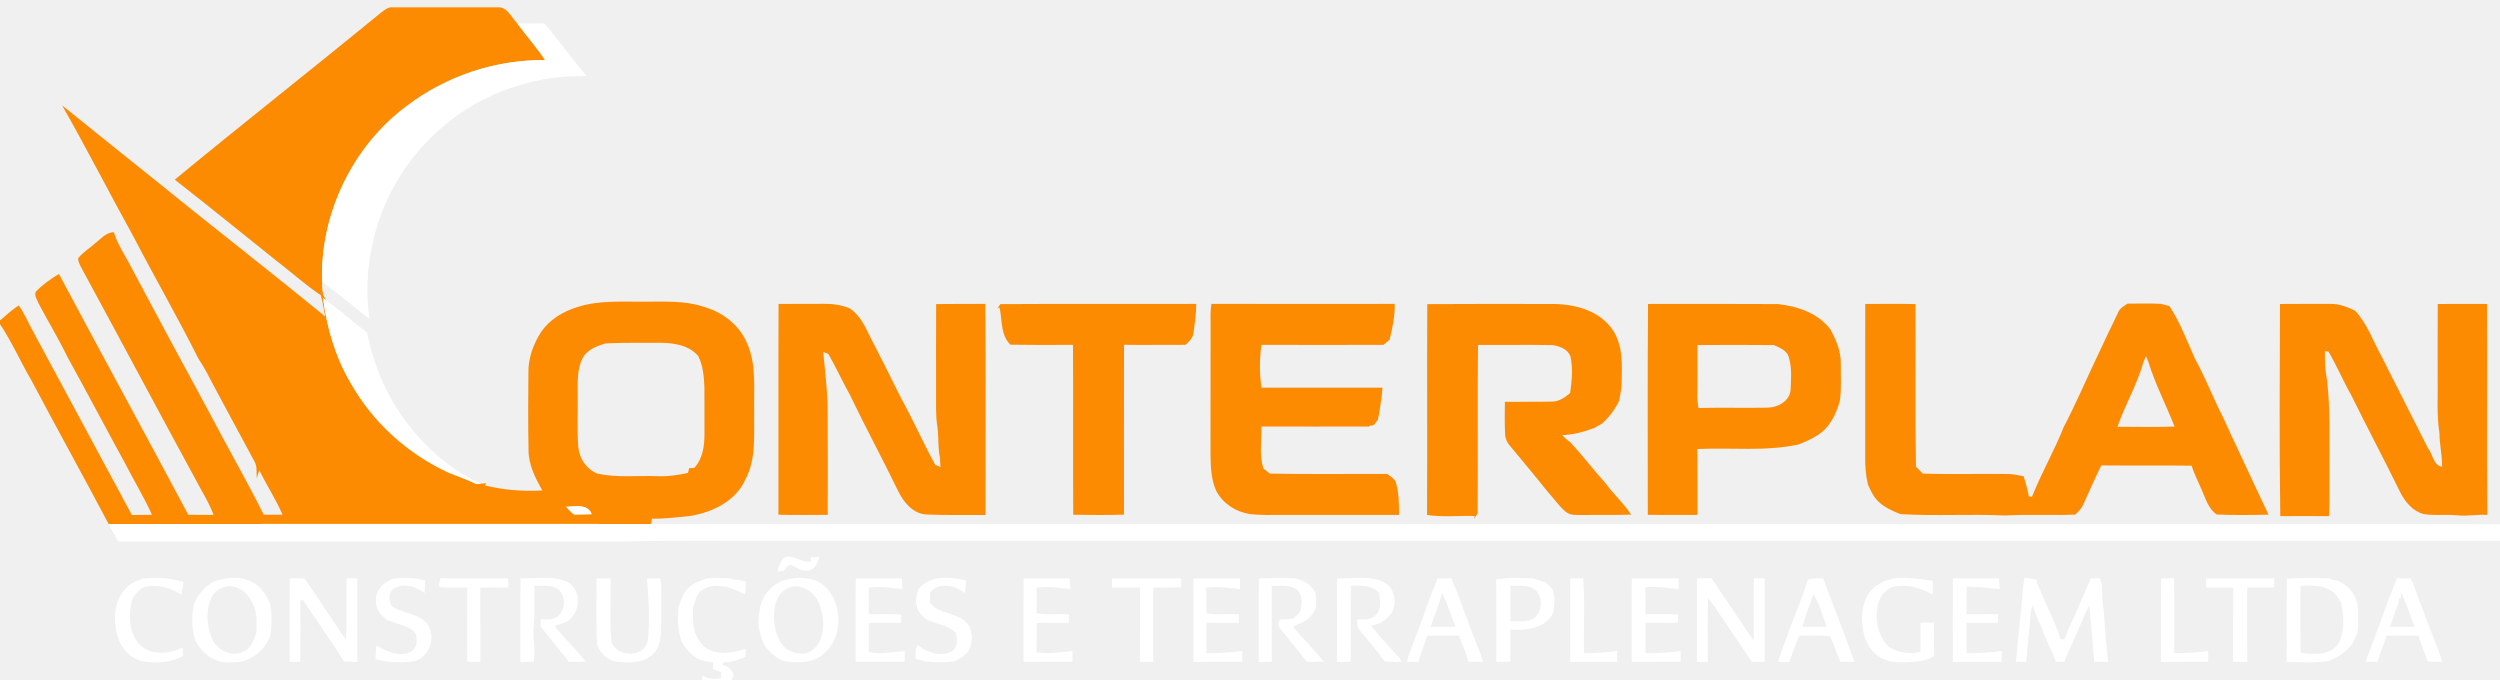
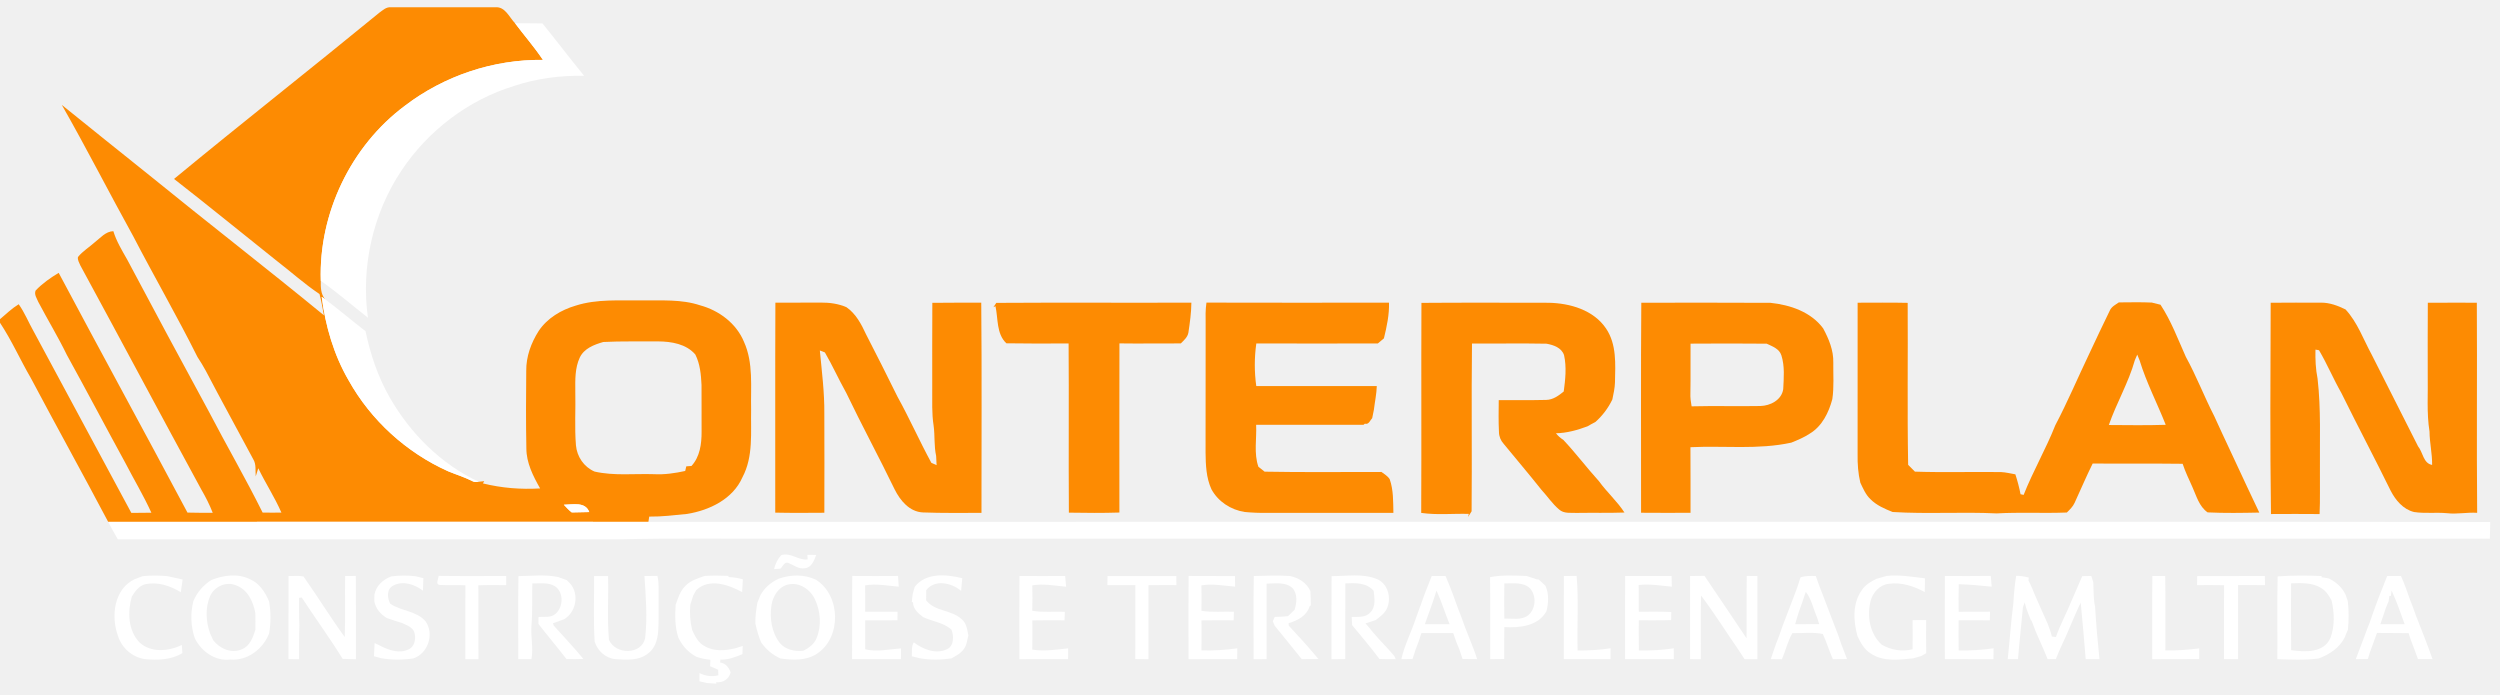
- <svg xmlns="http://www.w3.org/2000/svg" width="100%" height="100%" viewBox="0 0 1222 332" version="1.1" xml:space="preserve" style="fill-rule:evenodd;clip-rule:evenodd;stroke-linejoin:round;stroke-miterlimit:2;">
+ <svg xmlns="http://www.w3.org/2000/svg" width="1227pt" height="341pt" viewBox="0 0 1227 341" version="1.1" xml:space="preserve" style="fill-rule:evenodd;clip-rule:evenodd;stroke-linejoin:round;stroke-miterlimit:2;">
  <g id="_-fd8b02ff">
    <path d="M186.14,6.26C187.86,5.03 189.59,3.33 191.89,3.57C208.94,3.57 226,3.56 243.05,3.57C247.93,3.12 249.93,8.49 252.8,11.43C257.3,17.46 262.3,23.13 266.47,29.4C242.18,29.09 218.01,37.18 198.72,51.91C172.2,71.65 156.35,104.79 157.44,137.8C157.37,140.95 157.43,144.29 159.52,146.86L157.89,145.7C159.73,160.04 163.84,174.22 171.16,186.77C182.1,206.35 199.52,222.15 219.97,231.32C223.92,232.95 228.03,234.21 231.85,236.15C232.79,236.73 233.91,236.61 234.95,236.45C235.63,236.38 236.99,236.23 237.67,236.16L237,237.25C246.19,239.54 255.64,240.28 265.09,239.72C261.65,233.66 258.33,227.16 258.34,220.02C258.09,207.36 258.16,194.68 258.28,182.01C258.19,175.03 260.67,168.25 264.4,162.42C268.6,156.15 275.41,152.1 282.54,150C293.05,146.64 304.2,147.59 315.06,147.45C324.61,147.55 334.43,146.78 343.64,149.86C352.9,152.36 361.41,158.72 365.13,167.74C369.87,178.18 368.38,189.91 368.65,201.03C368.41,212.15 369.84,224.03 364.4,234.23C359.73,244.95 348.18,250.48 337.19,252.24C331.02,252.84 324.85,253.62 318.64,253.55C318.54,254.19 318.34,255.48 318.24,256.12C229.86,256.11 141.48,256.06 53.1,256.14C40.62,232.53 27.66,209.17 15.15,185.57C9.93,176.62 5.75,167.07 0,158.42L0,155.03L0.01,156.65C2.99,154.13 5.82,151.36 9.18,149.32C12.12,153.44 13.99,158.19 16.48,162.58C32.5,192.29 48.46,222.01 64.46,251.73C67.74,251.71 71.02,251.71 74.29,251.64C70.49,243.25 65.72,235.36 61.51,227.18C51.86,209.54 42.5,191.75 32.79,174.15C28.5,165.32 23.39,156.93 18.82,148.24C18.12,146.5 16.65,144.53 17.48,142.6C20.76,139.14 24.72,136.36 28.81,133.92C49.71,173.23 71.11,212.27 92.01,251.58C96.14,251.68 100.27,251.71 104.4,251.67C102.87,247.71 100.93,243.93 98.81,240.27C78.87,203.64 59.29,166.82 39.38,130.18C38.87,128.88 37.96,127.57 38.27,126.12C40.62,123.24 43.87,121.29 46.61,118.83C49.37,116.69 51.86,113.59 55.63,113.46C57.15,118.41 59.84,122.86 62.39,127.33C75.57,152.22 88.94,177 102.38,201.76C111.06,218.45 120.53,234.72 128.89,251.57C131.96,251.62 135.03,251.63 138.11,251.58C134.85,244.05 130.3,237.19 126.76,229.81L125.51,233.81C125.25,230.93 125.87,227.85 124.23,225.28C116.54,210.87 108.62,196.58 101.06,182.09C99.81,179.73 98.38,177.47 96.93,175.23C86.93,155.21 75.7,135.82 65.39,115.95C53.54,94.54 42.46,72.72 30.33,51.48C44.57,62.99 58.87,74.47 73.18,85.91C101.62,109.06 130.63,131.49 158.97,154.74C158.29,151.26 157.75,147.74 156.81,144.31C149.46,139.41 142.9,133.46 135.91,128.09C119.07,114.68 102.4,101.04 85.42,87.82C118.74,60.32 152.74,33.65 186.14,6.26M284.53,175.54C282.15,180.66 282.32,186.46 282.36,191.99C282.57,200.83 281.96,209.71 282.67,218.52C283.17,224.15 286.58,229.19 291.81,231.44C301.38,233.62 311.25,232.41 320.97,232.73C326.14,233.01 331.26,232.26 336.29,231.15C336.43,230.58 336.71,229.45 336.84,228.88C337.48,228.84 338.74,228.74 339.37,228.7C343.53,224.2 344.36,217.86 344.34,211.98C344.28,204.32 344.38,196.66 344.31,189C344.08,183.89 343.6,178.64 341.27,174C336.79,168.78 329.57,167.62 323.05,167.56C314.07,167.65 305.08,167.39 296.1,167.85C291.62,169.14 286.64,171 284.53,175.54M276.72,247.72C277.97,249.02 279.16,250.41 280.61,251.5C283.48,251.41 286.34,251.41 289.21,251.32C287.28,246.07 281,247.68 276.72,247.72Z" style="fill:rgb(253,139,2);fill-rule:nonzero;" />
    <path d="M380.56,148.56C388.02,148.55 395.49,148.57 402.95,148.51C407.19,148.47 411.51,149.07 415.43,150.77C420.08,153.98 422.76,159.13 425.08,164.13C430.3,174.23 435.4,184.41 440.44,194.61C446.35,205.27 451.28,216.44 457.1,227.14C457.75,227.43 459.04,228.01 459.68,228.31C459.63,227.17 459.52,224.91 459.46,223.78C458.36,218.86 458.91,213.79 458.21,208.83C457.28,202.94 457.59,196.96 457.54,191.02C457.57,176.89 457.48,162.76 457.59,148.63C465.59,148.53 473.6,148.57 481.6,148.54C481.91,182.93 481.7,217.33 481.71,251.72C472.13,251.72 462.53,251.87 452.95,251.5C446.37,251.2 441.81,245.65 439.09,240.19C431.39,224.28 422.96,208.73 415.32,192.79C411.66,186.28 408.61,179.43 404.86,172.98C404.24,172.74 403,172.26 402.38,172.02C403.35,182.32 404.68,192.61 404.58,202.98C404.64,219.2 404.64,235.43 404.59,251.66C396.56,251.71 388.52,251.79 380.49,251.6C380.54,217.26 380.41,182.91 380.56,148.56Z" style="fill:rgb(253,139,2);fill-rule:nonzero;" />
    <path d="M488.98,148.65C520.9,148.44 552.82,148.66 584.73,148.54C584.69,153.49 583.99,158.4 583.26,163.29C582.86,165.52 581.05,167.03 579.54,168.55C569.5,168.51 559.46,168.69 549.42,168.54C549.35,196.21 549.4,223.88 549.4,251.55C541.14,251.82 532.86,251.75 524.6,251.61C524.41,223.93 524.67,196.24 524.47,168.56C514.28,168.63 504.1,168.66 493.92,168.49C488.96,163.78 489.94,156.39 488.57,150.26L487.54,150.81C488.02,150.09 488.5,149.37 488.98,148.65Z" style="fill:rgb(253,139,2);fill-rule:nonzero;" />
    <path d="M592.13,148.52C622,148.6 651.86,148.58 681.72,148.54C681.9,154.48 680.62,160.32 679.23,166.06C678.22,166.89 677.23,167.72 676.25,168.56C656.36,168.62 636.48,168.62 616.6,168.56C615.62,175.51 615.61,182.54 616.58,189.49C636.3,189.49 656.01,189.48 675.73,189.49C675.62,193.4 674.76,197.22 674.31,201.09C674,202.46 673.72,203.84 673.48,205.22C672.42,206.32 671.79,208.53 669.89,207.94C669.72,208.07 669.38,208.34 669.21,208.48C651.64,208.5 634.08,208.54 616.51,208.48C616.85,215.32 615.31,222.49 617.62,229.08C618.63,229.87 619.65,230.68 620.67,231.49C639.78,231.87 658.91,231.59 678.04,231.64C679.45,232.72 681.1,233.64 682.07,235.2C683.93,240.49 683.75,246.17 683.88,251.7C663.25,251.71 642.62,251.71 621.99,251.71C618.27,251.79 614.56,251.63 610.87,251.28C604.07,250.21 597.88,246.21 594.57,240.12C591.97,234.45 591.76,228.13 591.69,222C591.7,201.01 591.69,180.02 591.73,159.03C591.67,155.52 591.6,152 592.13,148.52Z" style="fill:rgb(253,139,2);fill-rule:nonzero;" />
    <path d="M697.64,148.65C718.45,148.49 739.27,148.58 760.08,148.6C770.55,148.79 782.15,152.14 788.26,161.25C793.52,169.05 792.82,178.77 792.63,187.72C792.54,190.55 791.91,193.31 791.34,196.07C789.32,200.28 786.51,204.02 783.01,207.11C781.71,207.78 780.42,208.48 779.18,209.23C774.19,211.09 769.02,212.55 763.65,212.65C764.67,213.93 765.88,215.01 767.29,215.9C773.41,222.41 778.78,229.58 784.79,236.2C788.66,241.56 793.68,245.99 797.29,251.55C789.54,251.83 781.78,251.61 774.03,251.74C771.05,251.6 767.61,252.23 765.2,250.05C761.88,247.27 759.5,243.59 756.57,240.44C750.5,232.79 744.16,225.35 737.97,217.79C736.53,216.21 735.71,214.15 735.69,212.02C735.41,206.81 735.54,201.6 735.58,196.39C743.32,196.32 751.07,196.48 758.81,196.28C762.2,196.24 764.98,194.2 767.48,192.13C768.28,186.25 768.94,180.13 767.63,174.28C766.37,170.61 762.49,169.32 759.03,168.69C746.83,168.45 734.64,168.69 722.45,168.61C722.12,196.05 722.51,223.5 722.26,250.95C721.66,251.85 721.09,252.78 720.53,253.7L720.89,252.22C713.11,252 705.25,252.85 697.53,251.73C697.7,217.37 697.49,183.01 697.64,148.65Z" style="fill:rgb(253,139,2);fill-rule:nonzero;" />
    <path d="M805.55,148.58C826.69,148.59 847.85,148.48 868.99,148.63C878.62,149.64 888.83,153.08 894.8,161.16C897.57,166.31 899.95,171.98 899.78,177.96C899.71,183.92 900.19,189.95 899.31,195.87C897.58,202.46 894.26,209.24 888.2,212.84C885.39,214.71 882.27,216 879.16,217.25C862.88,220.8 846.16,218.68 829.67,219.49C829.74,230.22 829.7,240.95 829.71,251.68C821.62,251.67 813.53,251.78 805.44,251.66C805.47,217.3 805.28,182.94 805.55,148.58M829.72,168.66C829.63,176.77 829.81,184.87 829.65,192.98C829.55,195.15 829.85,197.3 830.24,199.43C841.48,199.13 852.73,199.48 863.97,199.27C868.92,199.15 874.44,196.3 875.21,190.98C875.47,185.48 876.01,179.76 874.31,174.43C873.3,171.15 869.87,170 867.1,168.68C854.64,168.56 842.18,168.57 829.72,168.66Z" style="fill:rgb(253,139,2);fill-rule:nonzero;" />
    <path d="M911.72,148.57C919.91,148.58 928.1,148.44 936.29,148.64C936.46,175.14 936.04,201.66 936.52,228.15C937.62,229.26 938.73,230.37 939.85,231.48C953.91,231.95 968,231.5 982.07,231.69C984.46,231.8 986.78,232.39 989.14,232.8C990.18,236 991.05,239.25 991.68,242.56C992.06,242.64 992.82,242.81 993.2,242.9C997.8,231.25 1004.14,220.37 1008.74,208.72C1014.71,197.4 1019.68,185.59 1025.2,174.06C1028.58,166.81 1032.01,159.58 1035.51,152.39C1036.35,150.49 1038.29,149.55 1039.92,148.42C1045.31,148.39 1050.72,148.25 1056.12,148.5C1057.54,148.85 1058.93,149.2 1060.38,149.56C1065.61,157.5 1068.94,166.5 1072.81,175.14C1077.98,184.53 1081.81,194.61 1086.71,204.15C1092,215.82 1097.56,227.35 1102.91,238.99C1104.88,243.19 1106.88,247.37 1108.86,251.57C1100.41,251.74 1091.94,251.89 1083.5,251.48C1079.31,248.55 1078.03,243.45 1076.03,239.04C1074.37,235.27 1072.52,231.56 1071.24,227.63C1056.52,227.43 1041.8,227.65 1027.09,227.49C1023.93,233.84 1021.19,240.38 1018.21,246.81C1017.36,248.68 1015.85,250.12 1014.41,251.54C1002.94,252 991.44,251.33 979.98,251.98C962.97,251.16 945.9,252.34 928.89,251.29C924.98,249.72 920.99,248.02 917.99,244.97C915.65,242.76 914.4,239.74 913.05,236.89C911.96,232.33 911.63,227.65 911.71,222.97C911.75,198.17 911.68,173.37 911.72,148.57M1048.96,174.04C1048.67,174.72 1048.08,176.08 1047.79,176.76C1044.68,187.83 1038.77,197.78 1035.01,208.6C1044.32,208.65 1053.63,208.81 1062.94,208.5C1058.75,197.91 1053.45,187.75 1050.11,176.85C1049.71,175.91 1049.35,174.98 1048.96,174.04Z" style="fill:rgb(253,139,2);fill-rule:nonzero;" />
    <path d="M1114.45,148.59C1122.63,148.55 1130.82,148.5 1139.01,148.54C1143.3,148.47 1147.39,150.01 1151.19,151.88C1157.05,158.21 1159.91,166.5 1163.98,173.97C1171.55,189.01 1179.15,204.04 1186.78,219.05C1189.22,222.03 1189.32,227.41 1193.68,228.18C1193.78,222.67 1192.43,217.29 1192.41,211.8C1190.92,202.61 1191.74,193.23 1191.53,183.96C1191.55,172.17 1191.46,160.38 1191.57,148.59C1199.59,148.6 1207.61,148.51 1215.63,148.57C1215.83,182.94 1215.49,217.32 1215.79,251.69C1210.83,251.36 1205.89,252.47 1200.96,251.87C1195.59,251.38 1190.15,252.12 1184.82,251.3C1179.47,250.01 1175.69,245.45 1173.3,240.76C1165.43,224.71 1157.04,208.92 1149.15,192.89C1145.22,186.02 1142.19,178.68 1138.16,171.88C1137.73,171.81 1136.86,171.66 1136.43,171.59C1136.32,176.35 1136.51,181.13 1137.46,185.81C1139.19,200.81 1138.49,215.91 1138.62,230.97C1138.54,238.08 1138.78,245.2 1138.45,252.3C1130.5,252.24 1122.55,252.23 1114.6,252.29C1114.09,217.74 1114.36,183.15 1114.45,148.59Z" style="fill:rgb(253,139,2);fill-rule:nonzero;" />
  </g>
  <g id="_-08070aff">
    <path d="M252.8,11.43C257.27,11.43 261.75,11.42 266.23,11.49C273.14,19.99 279.74,28.74 286.69,37.21C275.1,36.98 263.45,38.47 252.43,42.14C229.83,49.02 210.01,64.17 196.97,83.81C183.01,104.81 177.1,130.98 180.58,155.95C172.89,149.89 165.44,143.47 157.44,137.8C156.35,104.79 172.2,71.65 198.72,51.91C218.01,37.18 242.18,29.09 266.47,29.4C262.3,23.13 257.3,17.46 252.8,11.43Z" style="fill:white;fill-rule:nonzero;" />
    <path d="M157.89,145.7L159.52,146.86C166.31,151.87 172.69,157.41 179.4,162.54C181.77,173.82 185.47,184.91 191.2,194.94C201.27,212.61 216.42,227.82 234.95,236.45C233.91,236.61 232.79,236.73 231.85,236.15C228.03,234.21 223.92,232.95 219.97,231.32C199.52,222.15 182.1,206.35 171.16,186.77C163.84,174.22 159.73,160.04 157.89,145.7Z" style="fill:white;fill-rule:nonzero;" />
    <path d="M276.72,247.72C281,247.68 287.28,246.07 289.21,251.32C286.34,251.41 283.48,251.41 280.61,251.5C279.16,250.41 277.97,249.02 276.72,247.72Z" style="fill:white;fill-rule:nonzero;" />
    <path d="M53.1,256.14C141.48,256.06 229.86,256.11 318.24,256.12C475.51,256.1 632.78,256.12 790.05,256.11C934.1,256.17 1078.16,256 1222.21,256.19C1222.16,258.92 1222.13,261.65 1222.03,264.38C943.69,264.37 665.35,264.37 387.01,264.38C358.99,264.52 330.95,264.02 302.94,264.72C221.23,264.68 139.52,264.72 57.81,264.7C56.2,261.87 54.6,259.03 53.1,256.14Z" style="fill:white;fill-rule:nonzero;" />
    <path d="M383.48,272.44C388.2,271.03 391.83,275.16 396.4,274.56C396.37,274 396.29,272.88 396.26,272.32C397.7,272.32 399.16,272.32 400.61,272.36C399.6,274.99 398.39,278.52 395.12,278.87C392.04,279.49 389.55,277.34 386.89,276.26C384.86,275.65 384.21,278.05 383.01,279.11C382.24,279.17 380.7,279.28 379.92,279.33C380.49,276.75 381.66,274.36 383.48,272.44Z" style="fill:white;fill-rule:nonzero;" />
    <path d="M69.99,282.79C74.02,282.35 78.07,282.43 82.1,282.76C84.37,283.26 86.63,283.78 88.91,284.27L89.63,284.45C89.36,286.52 89.08,288.6 88.74,290.68C83.51,287.44 77.12,285.35 70.97,286.82C68.05,287.73 66.23,290.32 64.69,292.8C62.55,300.31 62.82,309.44 68.52,315.37C74.14,320.49 82.84,319.7 89.22,316.53C89.33,317.86 89.41,319.2 89.52,320.54C83.95,323.95 77.28,324.09 70.97,323.48C64.88,322.54 59.75,317.97 57.9,312.11C54.38,302.53 55.93,288.97 66.19,284.22C67.44,283.7 68.74,283.32 69.99,282.79Z" style="fill:white;fill-rule:nonzero;" />
    <path d="M103.83,284.62C109.77,282.3 116.74,281.31 122.64,284.26C127.3,286.22 130.17,290.67 132.06,295.15C132.97,300.33 132.98,305.68 132.09,310.86C129.12,318.54 121.45,324.4 113.01,323.71C105.57,324.6 98.76,319.69 95.59,313.2C93.6,307.31 93.4,301.06 94.9,295.04C96.7,290.7 99.85,287.09 103.83,284.62M103,292.84C100.66,298.55 101.06,305.19 103.14,310.93C103.65,312.02 104.14,313.13 104.65,314.24C107.85,318.37 113.65,320.94 118.68,318.66C122.66,317.14 124.15,312.84 125.34,309.13C125.39,306.38 125.38,303.62 125.32,300.88C124.3,295.33 121.6,289.37 115.92,287.32C111,285.15 104.98,287.95 103,292.84Z" style="fill:white;fill-rule:nonzero;" />
    <path d="M254.45,282.76C260.89,282.69 267.42,281.88 273.79,283.17C275.29,283.69 276.78,284.25 278.28,284.79L278.52,285.14C284.56,289.95 283.38,300.09 276.84,303.94C275.03,304.58 273.22,305.26 271.4,305.88C271.49,306.17 271.67,306.75 271.76,307.03C276.66,312.46 281.68,317.78 286.34,323.41C283.56,323.51 280.79,323.53 278.02,323.46C273.54,317.64 268.77,312.04 264.27,306.24C264.28,305.38 264.29,303.66 264.3,302.81C267.03,302.56 270.26,303.32 272.53,301.36C276.52,298.12 276.83,290.75 272.4,287.75C269.09,285.68 264.97,286.46 261.27,286.33C261.04,293.21 261.45,300.1 260.84,306.96C260.43,312.48 261.83,318 260.84,323.5C258.68,323.5 256.53,323.51 254.37,323.52C254.38,309.93 254.23,296.34 254.45,282.76Z" style="fill:white;fill-rule:nonzero;" />
    <path d="M291.58,282.72L298.43,282.72C298.73,293.15 297.93,303.62 298.89,314.02C302,321.41 315.07,321.55 316.66,313.01C317.78,302.97 316.97,292.78 316.28,282.72C318.4,282.72 320.52,282.7 322.65,282.65C323.58,286.39 323.16,290.26 323.23,294.07C323.16,299.36 323.41,304.65 323.03,309.93C322.71,314.08 321.39,318.48 317.77,320.93C313.29,324.36 307.34,323.85 302.05,323.51C297.21,323.04 293.26,319.45 291.85,314.88C291.19,304.18 291.66,293.43 291.58,282.72Z" style="fill:white;fill-rule:nonzero;" />
    <path d="M448.95,288.01C454.45,280.92 464.53,281.85 472.29,283.79C472.12,285.86 471.9,287.92 471.71,290C467.05,286.02 458.81,284.18 454.57,289.67C454.58,291.32 454.57,292.98 454.56,294.64C458.83,300.26 467.12,299.22 472.05,303.97C473.88,305.52 474.6,307.89 474.93,310.18C475.01,310.6 475.18,311.45 475.27,311.87C474.7,313.97 474.59,316.28 473.32,318.13C471.88,320.53 469.28,321.81 466.94,323.15C461.7,323.92 456.3,323.99 451.09,323C449.91,322.67 448.72,322.37 447.54,322.1C447.68,319.81 447.22,317.31 448.49,315.26C452.93,318.67 459.27,321.22 464.69,318.68C468.32,317.08 468.15,312.24 467.02,309.09C463.19,305.55 457.67,305.03 453.1,302.89C450.7,301.07 448.15,298.89 448.09,295.61L447.53,295.46C447.66,294.02 447.78,292.59 448.04,291.17C448.35,290.12 448.66,289.07 448.95,288.01Z" style="fill:white;fill-rule:nonzero;" />
    <path d="M615.37,282.71C621.28,282.59 627.2,282.28 633.11,282.71C637.4,283.6 641.27,285.98 643.13,290.1C643.31,292.42 643.32,294.76 643.35,297.1C643.2,297.22 642.89,297.46 642.74,297.59C641.38,302.23 636.76,304.62 632.43,305.86C632.46,306.16 632.51,306.78 632.53,307.09C635.56,310.5 638.78,313.75 641.76,317.22C643.52,319.3 645.35,321.33 647.08,323.45C644.35,323.51 641.61,323.51 638.88,323.5C634.5,318.02 630.1,312.57 625.65,307.16C625.33,306.41 625.01,305.66 624.7,304.92C625.01,304.2 625.32,303.5 625.63,302.79C627.8,302.76 629.97,302.61 632.14,302.42C633.25,301.4 634.35,300.34 635.41,299.25C636.43,295.74 636.97,291.5 634.3,288.57C630.83,285.51 625.87,286.39 621.64,286.45C621.69,298.8 621.66,311.15 621.66,323.5C619.53,323.51 617.4,323.52 615.28,323.55C615.28,309.94 615.11,296.32 615.37,282.71Z" style="fill:white;fill-rule:nonzero;" />
    <path d="M653.54,282.77C660.93,282.8 668.72,281.32 675.77,284.2C681.27,286.43 683.05,293.62 680.67,298.71C679.53,301.18 677.23,302.78 675.12,304.37C673.48,304.9 671.83,305.45 670.19,305.96C670.63,306.47 671.52,307.5 671.96,308.01C672.55,308.74 673.15,309.47 673.74,310.21C677.12,314.25 680.93,317.9 684.31,321.95C684.48,322.34 684.82,323.13 685,323.52C682.33,323.52 679.67,323.52 677.02,323.43C672.79,317.71 668.12,312.31 663.62,306.81C663.53,305.47 663.47,304.13 663.43,302.79C666.54,302.71 670.3,303.21 672.57,300.54C675.39,297.75 674.57,293.55 674.2,290.01C670.76,285.88 665.17,286.11 660.3,286.33C660.2,298.72 660.32,311.1 660.25,323.48C657.99,323.5 655.73,323.52 653.48,323.55C653.54,309.96 653.41,296.36 653.54,282.77Z" style="fill:white;fill-rule:nonzero;" />
    <path d="M1117.87,282.89C1125.03,282.39 1132.24,282.39 1139.42,282.72L1139.46,283.34C1140.63,283.47 1141.8,283.66 1142.98,283.9C1146.49,285.65 1149.55,288.26 1151.21,291.9C1151.53,292.92 1151.89,293.93 1152.28,294.94C1152.86,299.63 1152.81,304.38 1152.35,309.09C1151.79,310.31 1151.3,311.56 1150.81,312.81C1148.24,317.98 1143.21,321.24 1137.94,323.18C1131.24,324.08 1124.45,323.72 1117.72,323.53C1117.84,309.98 1117.53,296.43 1117.87,282.89M1124.46,286.3C1124.44,297.23 1124.35,308.17 1124.5,319.1C1131.3,320.08 1140.63,320.54 1143.85,312.95C1145.96,307.06 1145.71,300.67 1144.33,294.66C1143.06,292.39 1141.68,290.05 1139.37,288.71C1134.96,285.82 1129.48,286.15 1124.46,286.3Z" style="fill:white;fill-rule:nonzero;" />
    <path d="M141.62,282.71C144.05,282.79 146.55,282.44 148.94,282.91C155.85,292.71 162.13,302.97 169.2,312.66C169.56,302.68 169.22,292.69 169.39,282.7C171.14,282.7 172.89,282.7 174.64,282.68C174.72,296.31 174.69,309.94 174.68,323.56C172.5,323.51 170.34,323.48 168.17,323.38C161.86,313.11 154.69,303.38 148.12,293.28C147.78,293.31 147.11,293.37 146.77,293.4C146.83,297.93 146.72,302.47 146.94,307C146.67,312.51 146.88,318.03 146.77,323.54C145.04,323.52 143.31,323.5 141.59,323.5C141.62,309.9 141.56,296.31 141.62,282.71Z" style="fill:white;fill-rule:nonzero;" />
    <path d="M183.75,291.92C184.59,287.49 187.97,284.39 192.08,282.9C196.02,282.37 200.03,282.36 203.98,282.83C205.24,283.19 206.51,283.5 207.79,283.77C207.73,285.81 207.66,287.85 207.59,289.9C203.52,286.81 197.7,284.81 192.92,287.45C189.64,289.23 190.03,293.46 191.53,296.3C196.92,300.02 204.57,299.77 208.92,305.03C213.22,311.25 210.08,320.69 202.9,323.14C197.67,323.93 192.29,323.98 187.08,323.04C185.91,322.7 184.73,322.38 183.54,322.1C183.63,319.94 183.73,317.78 183.86,315.62C184.89,316.09 185.91,316.58 186.93,317.09C191.02,319.21 196.22,320.9 200.61,318.67C203.82,317.14 204.28,312.93 203.21,309.91C202.03,307.6 199.44,306.76 197.25,305.74C196.2,305.43 195.15,305.11 194.11,304.78C192.67,304.29 191.24,303.76 189.79,303.3C186.79,301.45 184.39,298.72 183.72,295.18C183.73,294.36 183.74,292.74 183.75,291.92Z" style="fill:white;fill-rule:nonzero;" />
    <path d="M215.71,287.09C213.53,286.57 215.29,284.13 215.25,282.64C226.31,282.8 237.37,282.69 248.44,282.7C248.45,284.19 248.45,285.69 248.46,287.18C243.9,287.18 239.34,287.09 234.78,287.26C234.85,299.35 234.77,311.43 234.82,323.52C232.67,323.5 230.53,323.5 228.39,323.52C228.39,311.43 228.33,299.34 228.42,287.26C224.19,287.05 219.94,287.3 215.71,287.09Z" style="fill:white;fill-rule:nonzero;" />
    <path d="M345.86,282.67C349.73,282.39 353.62,282.53 357.5,282.63L357.56,283.22C359.94,283.32 362.3,283.65 364.6,284.35C364.46,286.43 364.34,288.51 364.24,290.6C357.54,286.97 348.05,283.6 341.7,289.64C341.23,290.51 340.75,291.38 340.26,292.24C339.74,293.76 339.28,295.29 338.79,296.82C338.45,301 338.71,305.19 339.73,309.27C341.15,312.32 342.75,315.62 345.94,317.17C350.57,319.9 356.11,319.33 361.11,318.12C362.23,317.72 363.37,317.37 364.52,317.02C364.48,318.36 364.44,319.7 364.39,321.04C360.95,322.52 357.38,323.86 353.57,323.75C353.54,324.1 353.47,324.81 353.44,325.17C356.12,325.5 357.73,327.6 358.59,329.98C357.82,333.33 354.82,335.2 351.48,334.83L351.62,335.53C350.04,335.41 348.47,335.3 346.9,335.21C345.7,334.91 344.49,334.64 343.29,334.38C343.3,333.37 343.31,331.34 343.32,330.33C346.19,331.81 349.42,332.26 352.56,331.43C352.52,330.52 352.5,329.61 352.48,328.71C351.16,328.11 349.86,327.52 348.53,327C348.56,325.93 348.6,324.86 348.65,323.8C346.33,323.62 344.06,323.11 341.86,322.38C337.89,320.31 334.84,316.99 332.95,312.96C331.22,307.74 331.24,302.21 331.62,296.79C332.8,293.5 333.85,289.96 336.46,287.49C338.97,284.87 342.53,283.82 345.86,282.67Z" style="fill:white;fill-rule:nonzero;" />
    <path d="M382.09,284.07C388.08,281.93 394.88,281.74 400.65,284.66C412.71,292.42 413.04,313.04 400.9,320.88C395.64,324.33 389.06,324.03 383.1,323.19C379.23,321.49 375.96,318.74 373.56,315.27C372.28,312.31 371.44,309.19 370.75,306.04C370.64,302.62 371.13,299.23 371.71,295.88C372.22,294.64 372.69,293.39 373.2,292.16C375.17,288.51 378.36,285.81 382.09,284.07M386.87,286.87C382.19,287.91 379.33,292.53 378.65,297.01C377.67,303.39 378.7,310.41 382.76,315.6C385.54,318.89 390.07,319.84 394.2,319.39C397.06,318.06 399.76,316.01 400.87,312.94C403.31,306.94 402.67,299.93 399.97,294.13C397.72,289.31 392.31,285.59 386.87,286.87Z" style="fill:white;fill-rule:nonzero;" />
    <path d="M418.21,323.5C418.28,309.89 418.13,296.28 418.29,282.68C425.78,282.77 433.28,282.71 440.77,282.68C440.89,284.44 441.02,286.19 441.12,287.95C435.63,287.47 430.09,286.34 424.59,287.31C424.68,291.62 424.66,295.94 424.62,300.25C429.92,300.19 435.22,300.26 440.52,300.25C440.5,301.3 440.47,303.39 440.46,304.44C435.18,304.44 429.91,304.42 424.64,304.46C424.7,309.2 424.55,313.94 424.65,318.67C430.34,320.12 436.41,318.6 442.22,318.23C442.2,319.98 442.19,321.73 442.19,323.49C434.2,323.5 426.2,323.51 418.21,323.5Z" style="fill:white;fill-rule:nonzero;" />
    <path d="M500.32,323.53C500.32,309.92 500.24,296.3 500.35,282.69C507.83,282.73 515.3,282.75 522.78,282.69C522.96,284.45 523.12,286.21 523.24,287.97C517.73,287.47 512.16,286.34 506.64,287.31C506.76,291.47 506.75,295.62 506.63,299.77C511.92,300.69 517.3,300 522.63,300.31C522.59,301.35 522.51,303.42 522.46,304.45C517.2,304.42 511.94,304.4 506.68,304.49C506.71,309.26 506.75,314.04 506.64,318.82C512.5,319.79 518.41,318.83 524.25,318.21C524.23,319.97 524.23,321.73 524.22,323.49C516.25,323.52 508.28,323.46 500.32,323.53Z" style="fill:white;fill-rule:nonzero;" />
    <path d="M543.58,282.72C554.83,282.72 566.09,282.71 577.34,282.72C577.35,284.2 577.36,285.69 577.37,287.17C572.8,287.17 568.24,287.13 563.68,287.2C563.7,299.31 563.69,311.42 563.68,323.54C561.51,323.51 559.35,323.49 557.2,323.48C557.26,311.38 557.19,299.29 557.23,287.19C552.65,287.15 548.07,287.16 543.5,287.18C543.51,285.69 543.54,284.21 543.58,282.72Z" style="fill:white;fill-rule:nonzero;" />
    <path d="M583.35,323.54C583.28,309.92 583.25,296.3 583.37,282.68C590.96,282.78 598.55,282.66 606.14,282.73C606.14,284.46 606.16,286.19 606.17,287.93C600.68,287.5 595.14,286.35 589.65,287.3C589.76,291.46 589.75,295.62 589.66,299.79C594.93,300.64 600.28,300.06 605.59,300.24C605.55,301.64 605.51,303.05 605.49,304.45C600.22,304.43 594.96,304.39 589.69,304.48C589.71,309.39 589.76,314.3 589.68,319.22C595.56,319.38 601.43,319.02 607.26,318.19C607.23,319.95 607.22,321.72 607.21,323.49C599.26,323.54 591.3,323.44 583.35,323.54Z" style="fill:white;fill-rule:nonzero;" />
    <path d="M702.7,282.71C704.94,282.72 707.2,282.71 709.46,282.69C711.8,288.08 713.83,293.61 715.8,299.15C716.28,300.38 716.74,301.61 717.24,302.85C719.56,309.83 722.74,316.49 724.99,323.49C722.59,323.51 720.2,323.49 717.82,323.43C717.32,321.87 716.78,320.33 716.28,318.78C715.76,317.56 715.27,316.34 714.77,315.12C714.26,313.64 713.73,312.17 713.23,310.7C708.03,310.7 702.83,310.69 697.64,310.71C697.15,312.18 696.64,313.65 696.18,315.13C695.7,316.34 695.24,317.56 694.78,318.78C694.27,320.34 693.74,321.9 693.26,323.47C691.42,323.48 689.6,323.49 687.78,323.5C689.31,316.7 692.59,310.47 694.76,303.87C695.13,302.89 695.49,301.9 695.83,300.9C696.33,299.68 696.64,298.4 697.21,297.21C698.85,292.3 700.75,287.5 702.7,282.71M699.31,306.36C703.36,306.34 707.41,306.36 711.47,306.37C710.33,303.53 709.24,300.69 708.23,297.81C707.74,296.55 707.25,295.28 706.8,294.02C706.22,292.62 705.63,291.23 705.03,289.86C703.36,295.44 701.25,300.87 699.31,306.36Z" style="fill:white;fill-rule:nonzero;" />
    <path d="M731.32,283.27C737.2,282.12 743.25,282.47 749.2,282.69C750.85,283.16 752.43,283.76 754.07,284.3C754.35,284.33 754.9,284.4 755.18,284.43C756.3,285.43 757.44,286.44 758.52,287.5C760.27,291.44 760.02,295.89 759.01,299.98C754.99,307.3 745.8,308.21 738.33,307.78C738.22,313 738.27,318.22 738.27,323.44C735.98,323.48 733.68,323.49 731.4,323.51C731.33,310.1 731.48,296.68 731.32,283.27M738.33,286.34C738.22,292.09 738.25,297.84 738.32,303.59C742.19,303.48 746.64,304.53 749.98,302.03C753.77,298.96 754.18,292.59 751.08,288.92C747.76,285.5 742.61,286.42 738.33,286.34Z" style="fill:white;fill-rule:nonzero;" />
    <path d="M767.5,323.51C767.55,309.91 767.45,296.32 767.55,282.72C769.63,282.72 771.72,282.7 773.82,282.65C774.85,294.8 773.95,307.07 774.29,319.26C779.7,319.31 785.11,319 790.47,318.15C790.45,319.93 790.44,321.72 790.45,323.51C782.8,323.5 775.15,323.5 767.5,323.51Z" style="fill:white;fill-rule:nonzero;" />
    <path d="M797.59,323.51C797.61,309.91 797.53,296.31 797.62,282.71C805.21,282.73 812.81,282.74 820.41,282.7C820.45,284.44 820.49,286.19 820.54,287.94C815.13,287.46 809.7,286.46 804.27,287.13C804.32,291.5 804.31,295.87 804.31,300.24C809.62,300.27 814.94,300.1 820.26,300.37C820.23,301.69 820.21,303.02 820.2,304.35C814.9,304.52 809.6,304.41 804.31,304.44C804.32,309.38 804.27,314.32 804.36,319.26C810.09,319.34 815.81,319.07 821.48,318.18C821.48,319.95 821.48,321.72 821.5,323.5C813.52,323.49 805.55,323.52 797.59,323.51Z" style="fill:white;fill-rule:nonzero;" />
    <path d="M829.48,323.51C829.46,309.91 829.44,296.31 829.48,282.71C831.83,282.71 834.19,282.69 836.56,282.63C843.51,292.79 850.27,303.08 857.2,313.27C857.34,303.07 857.12,292.87 857.31,282.67C859.04,282.69 860.78,282.71 862.53,282.72C862.56,296.32 862.57,309.92 862.54,323.52C860.43,323.5 858.32,323.5 856.23,323.53C855.2,321.97 854.18,320.41 853.18,318.85C847.06,310.01 841.35,300.86 834.88,292.28C834.62,302.7 834.85,313.12 834.74,323.54C832.98,323.52 831.23,323.51 829.48,323.51Z" style="fill:white;fill-rule:nonzero;" />
    <path d="M883.67,283.38C886.09,282.55 888.65,282.65 891.2,282.72C891.54,283.79 891.91,284.85 892.31,285.9C892.95,287.54 893.5,289.23 894.2,290.86C896.8,297.9 899.63,304.85 902.25,311.89C902.71,313.31 903.22,314.72 903.7,316.15C904.67,318.57 905.55,321.04 906.53,323.47C904.2,323.51 901.88,323.51 899.57,323.54C897.78,319.48 896.52,315.2 894.66,311.18C889.89,310.12 884.64,310.87 879.7,310.74C877.4,314.73 876.41,319.35 874.53,323.56C872.72,323.52 870.91,323.5 869.11,323.49C869.89,320.91 870.89,318.42 871.72,315.86C872.2,314.62 872.68,313.38 873.18,312.14C873.66,310.66 874.19,309.2 874.7,307.73C876.74,302.44 878.74,297.14 880.77,291.85C881.13,290.84 881.5,289.84 881.88,288.85C882.51,287.04 883.12,285.22 883.67,283.38M886.29,290.46C885.14,293.93 883.98,297.39 882.71,300.81C882.15,302.66 881.56,304.49 881.06,306.35C885,306.37 888.93,306.37 892.88,306.33C892.61,305.53 892.09,303.94 891.83,303.15C890.02,298.92 889.14,294.16 886.29,290.46Z" style="fill:white;fill-rule:nonzero;" />
    <path d="M921.01,284.06C922.63,283.62 924.27,283.19 925.89,282.68C932.22,281.95 938.48,283.14 944.75,283.84C944.79,286.08 944.72,288.33 944.65,290.58C939.28,287.66 933.17,285.66 927.01,286.53C922.61,287.01 919.21,290.74 918.11,294.86C916.21,302.34 917.67,311.09 923.59,316.44C928.16,319.05 933.56,319.98 938.7,318.65C938.76,313.88 938.74,309.11 938.7,304.35C940.91,304.31 943.12,304.32 945.35,304.33C945.33,309.75 945.28,315.17 945.39,320.59C944.54,321.07 943.71,321.54 942.88,322.01C941.56,322.37 940.23,322.72 938.95,323.12C932.03,323.82 924.2,324.89 918.12,320.7C914.98,318.78 913.18,315.45 911.66,312.23C909.64,304.88 909.1,296.24 913.72,289.73C915.41,287.04 918.23,285.42 921.01,284.06Z" style="fill:white;fill-rule:nonzero;" />
    <path d="M954.55,282.69C962.05,282.72 969.56,282.77 977.07,282.65C977.18,284.41 977.42,286.17 977.52,287.94C972.15,287.35 966.76,286.92 961.37,286.73C961.21,291.23 961.25,295.75 961.31,300.26C966.44,300.22 971.57,300.24 976.71,300.22C976.66,301.63 976.63,303.04 976.61,304.45C971.5,304.42 966.39,304.46 961.28,304.42C961.26,309.36 961.24,314.31 961.31,319.26C967.04,319.33 972.76,319.01 978.44,318.19C978.41,319.96 978.39,321.74 978.39,323.53C970.43,323.51 962.48,323.49 954.53,323.51C954.52,309.9 954.47,296.3 954.55,282.69Z" style="fill:white;fill-rule:nonzero;" />
    <path d="M988.16,296.09C988.4,291.57 988.81,287.07 989.53,282.61C991.62,282.58 993.68,282.93 995.71,283.47C995.68,283.83 995.62,284.57 995.59,284.94C996.83,287.24 997.78,289.67 998.76,292.09C1000.85,296.74 1002.83,301.43 1004.97,306.06C1005.8,308.12 1006.54,310.24 1007.06,312.42C1007.71,312.49 1008.37,312.56 1009.05,312.64C1011.15,306.53 1014.33,300.86 1016.71,294.86C1017.56,292.95 1018.4,291.04 1019.22,289.12C1020.09,286.98 1021.05,284.88 1021.96,282.76C1023.43,282.73 1024.92,282.7 1026.42,282.69C1026.72,283.74 1027.04,284.78 1027.39,285.82C1027.59,289.82 1027.39,293.88 1028.28,297.81C1028.79,306.4 1029.51,314.96 1030.42,323.51C1028.16,323.51 1025.91,323.5 1023.66,323.49C1022.91,314.25 1022.11,305 1021.22,295.77C1020.38,297.46 1019.63,299.18 1018.86,300.89C1017.85,303.21 1016.84,305.52 1015.85,307.84C1013.73,313.12 1011.04,318.14 1009.01,323.46C1007.65,323.47 1006.29,323.48 1004.95,323.5C1003.19,318.87 1001,314.43 999.1,309.86C998.4,308.11 997.72,306.36 997.09,304.6L996.75,304.41C995.62,301.53 994.38,298.69 993.72,295.67C993.5,296.26 993.07,297.45 992.85,298.04C992.12,306.54 991.09,315.01 990.43,323.51C988.74,323.51 987.05,323.5 985.39,323.5C986.39,314.37 986.97,305.19 988.16,296.09Z" style="fill:white;fill-rule:nonzero;" />
    <path d="M1056.31,323.53C1056.34,309.92 1056.2,296.31 1056.38,282.7C1058.47,282.71 1060.57,282.7 1062.69,282.69C1062.88,294.87 1062.75,307.05 1062.76,319.23C1068.32,319.38 1073.85,318.88 1079.37,318.24C1079.35,319.98 1079.34,321.72 1079.35,323.47C1071.67,323.55 1063.99,323.46 1056.31,323.53Z" style="fill:white;fill-rule:nonzero;" />
    <path d="M1078.38,282.72C1089.44,282.71 1100.51,282.76 1111.58,282.69C1111.6,284.18 1111.64,285.67 1111.68,287.17C1107.26,287.17 1102.84,287.15 1098.44,287.16C1098.48,299.27 1098.45,311.38 1098.45,323.49C1096.13,323.49 1093.83,323.5 1091.54,323.5C1091.55,311.4 1091.5,299.31 1091.57,287.22C1087.15,287.12 1082.73,287.17 1078.32,287.18C1078.32,285.69 1078.34,284.2 1078.38,282.72Z" style="fill:white;fill-rule:nonzero;" />
    <path d="M1171.64,282.7C1173.89,282.71 1176.14,282.71 1178.41,282.7C1180.04,286.45 1181.47,290.28 1182.77,294.16C1183.22,295.39 1183.71,296.63 1184.22,297.87C1184.71,299.28 1185.23,300.69 1185.74,302.12C1188.52,309.21 1191.34,316.28 1193.88,323.46C1191.49,323.5 1189.1,323.5 1186.74,323.47C1186.1,321.67 1185.42,319.88 1184.76,318.1C1184.25,316.68 1183.7,315.28 1183.15,313.89C1182.8,312.84 1182.47,311.79 1182.14,310.75C1176.97,310.64 1171.79,310.74 1166.63,310.65C1165.44,313.79 1164.29,316.94 1163.17,320.11C1162.8,321.22 1162.46,322.33 1162.14,323.45C1160.16,323.48 1158.18,323.49 1156.23,323.5C1158,318.61 1160,313.79 1161.73,308.88C1162.21,307.64 1162.67,306.4 1163.19,305.17C1163.49,304.16 1163.83,303.16 1164.21,302.17C1166.51,295.61 1169.01,289.13 1171.64,282.7M1173.78,289.79C1173.69,290.46 1173.52,291.8 1173.44,292.47L1172.69,292.48C1172.61,293.12 1172.45,294.39 1172.37,295.02C1171.81,296.26 1171.31,297.52 1170.84,298.79C1170.03,301.33 1169.12,303.84 1168.27,306.36C1172.25,306.38 1176.22,306.33 1180.21,306.37C1178.23,300.79 1176.26,295.18 1173.78,289.79Z" style="fill:white;fill-rule:nonzero;" />
  </g>
</svg>
